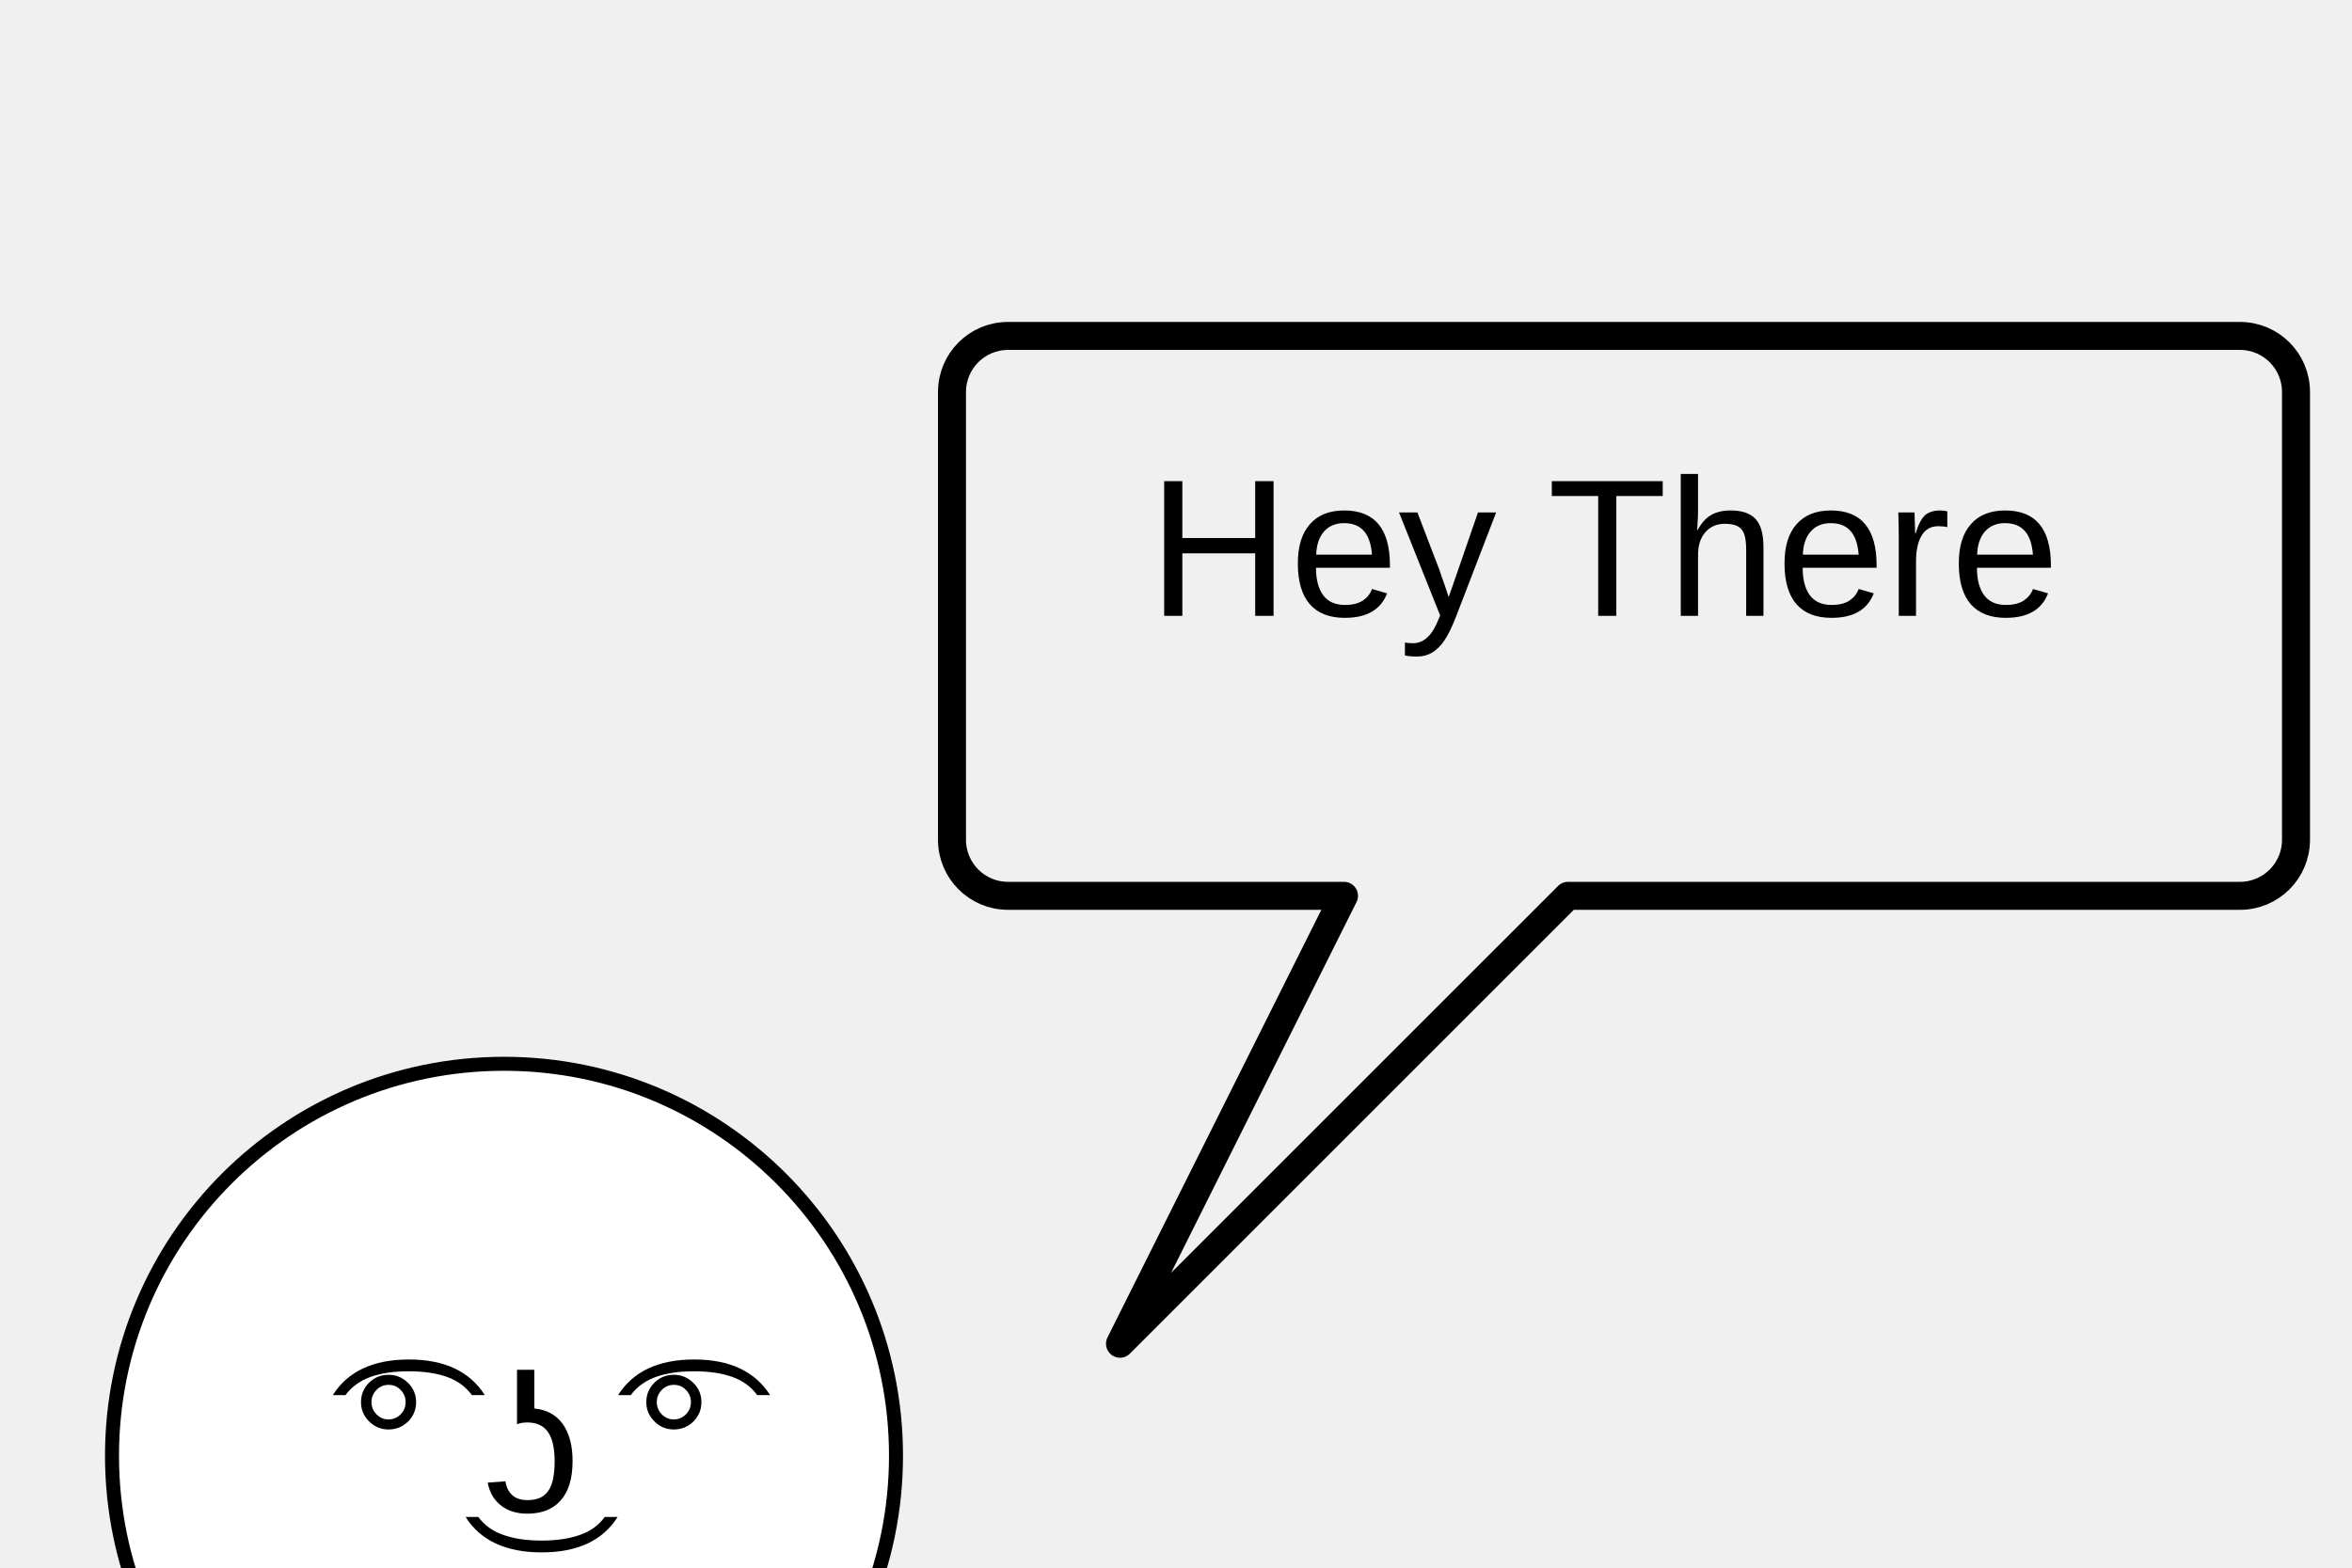
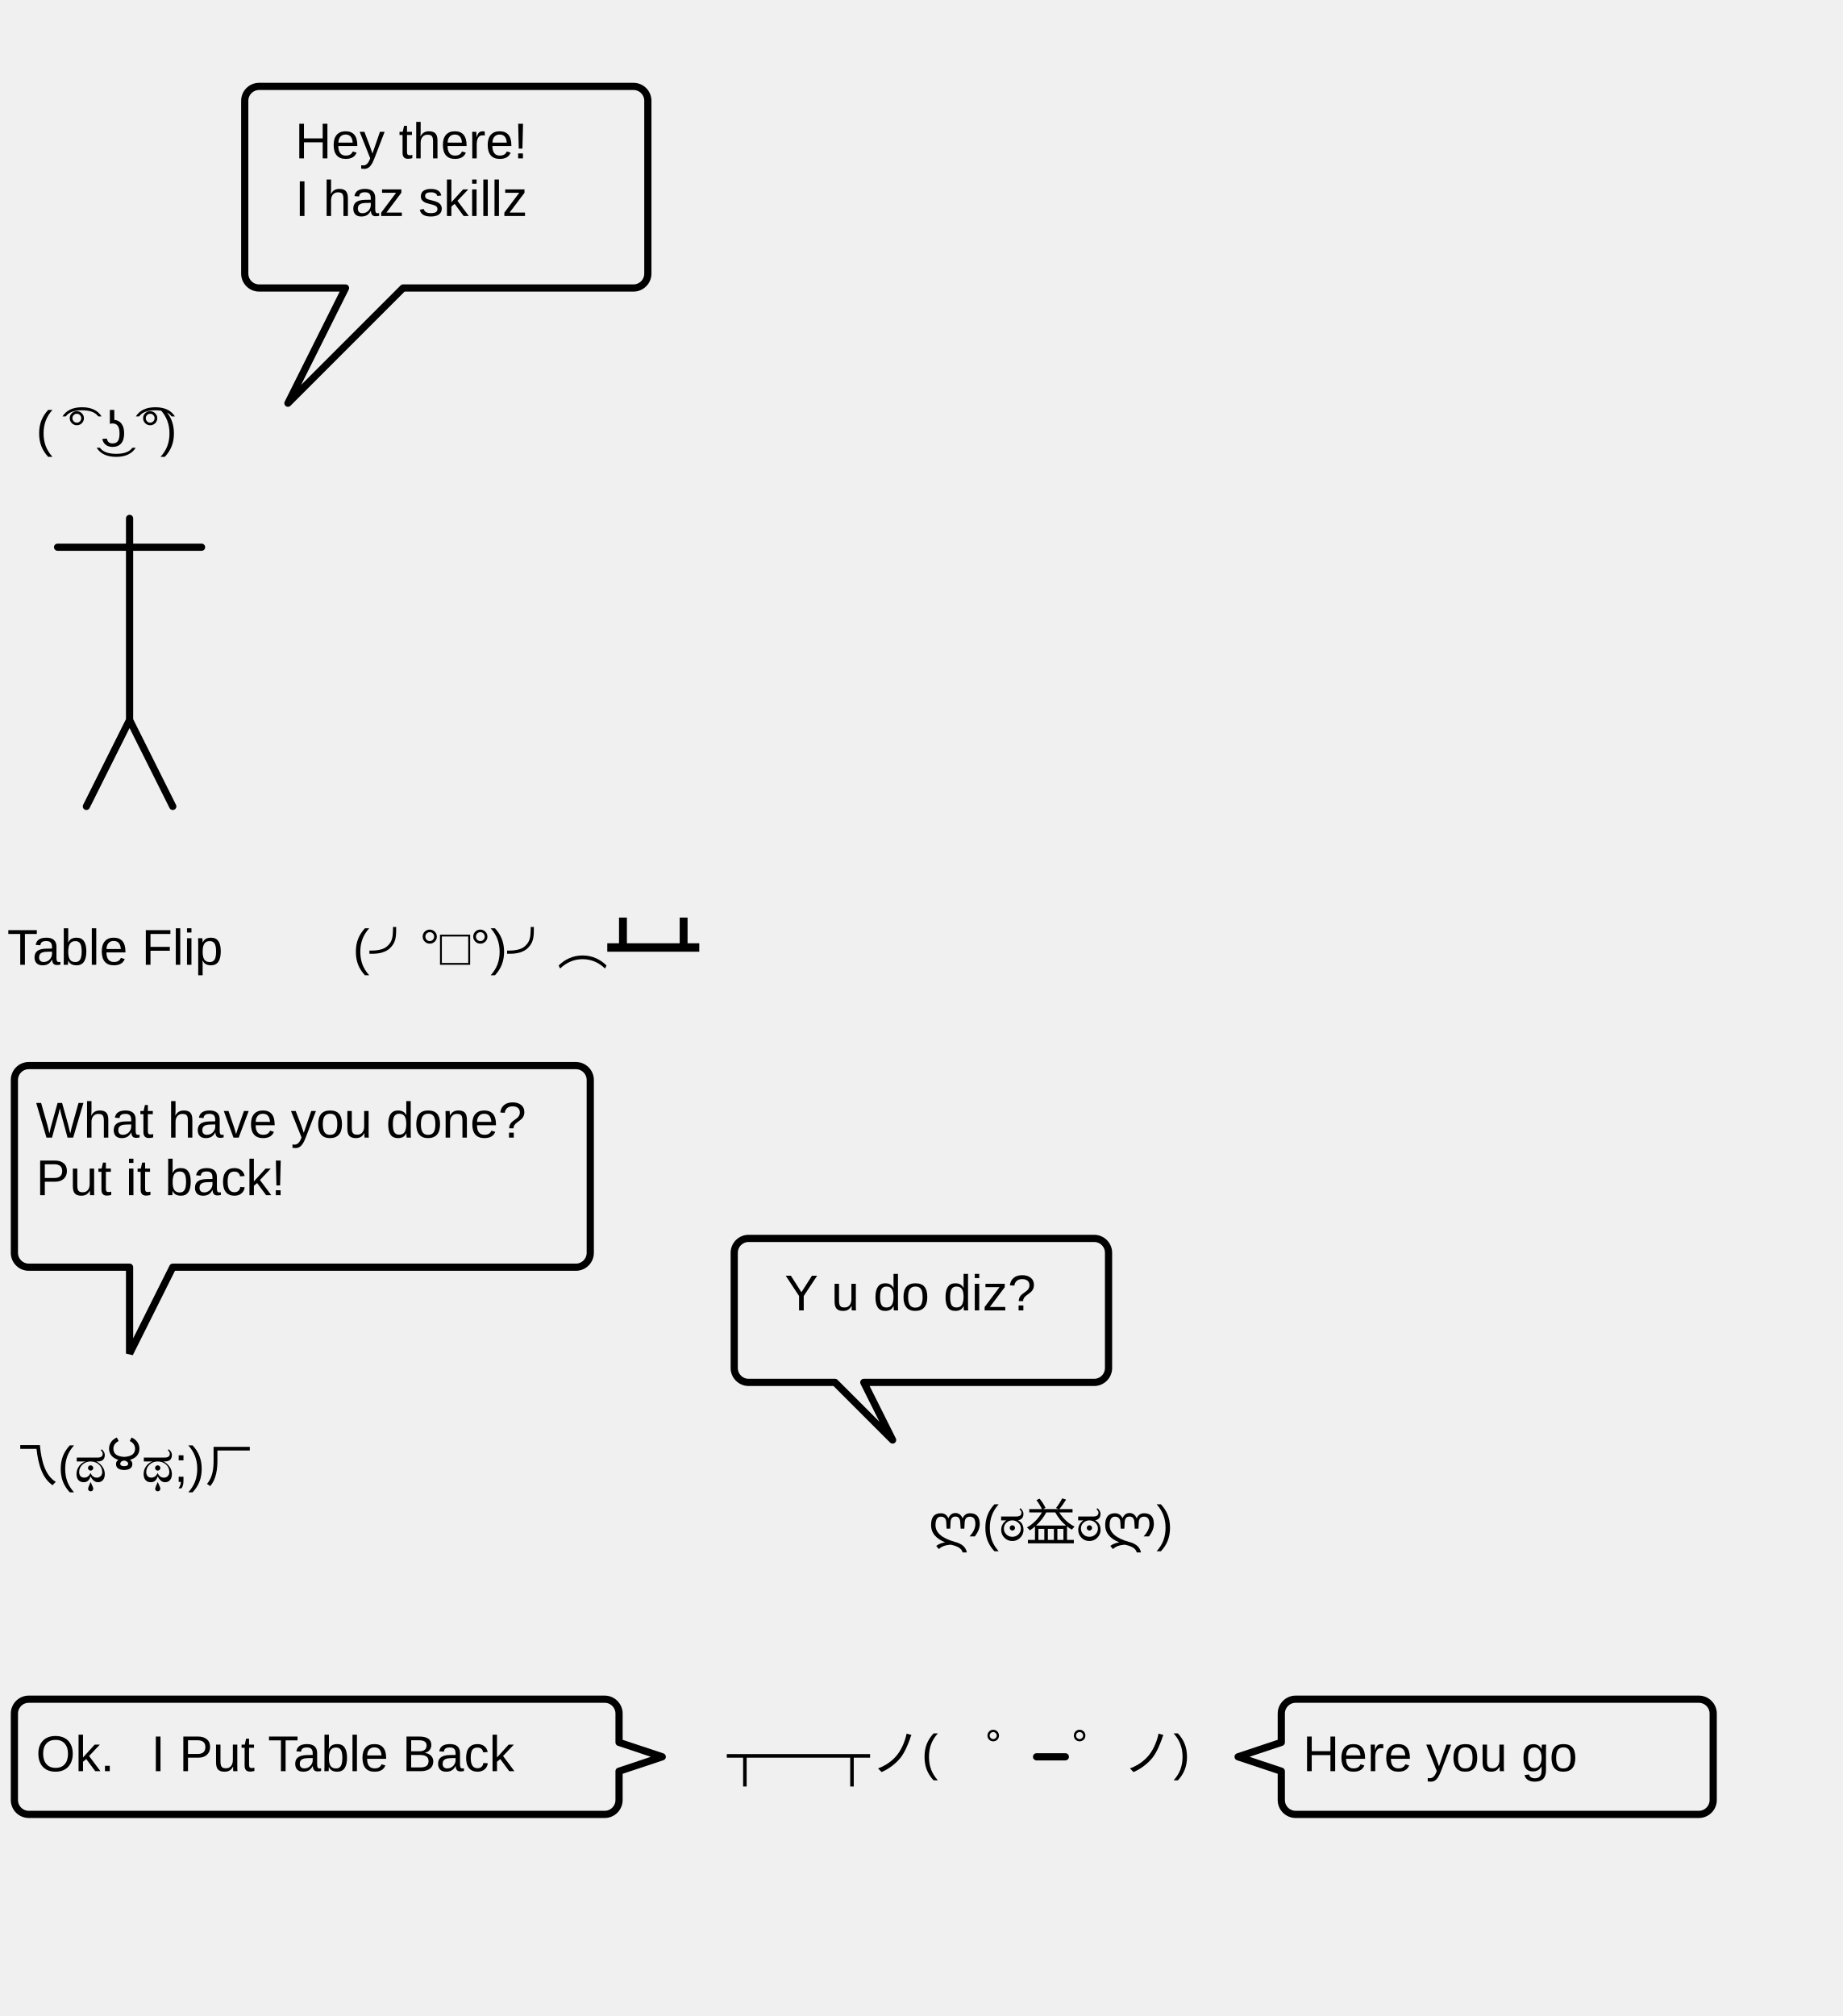
- <svg xmlns="http://www.w3.org/2000/svg" font-family="arial" font-size="14" height="112" width="168">
+ <svg xmlns="http://www.w3.org/2000/svg" font-family="arial" font-size="14" height="560" width="512">
  <defs>
    <marker id="triangle" markerHeight="10" markerUnits="strokeWidth" markerWidth="10" orient="auto" refX="0" refY="5" viewBox="0 0 40 40">
      <path d="M 0 0 L 10 5 L 0 10 z" />
    </marker>
  </defs>
  <style>

    line, path {
      stroke: black;
      stroke-width: 2;
      stroke-opacity: 1;
      fill-opacity: 1;
      stroke-linecap: round;
      stroke-linejoin: miter;
    }
    circle {
      stroke: black;
-       stroke-width: 1;
+       stroke-width: 2;
      stroke-opacity: 1;
      fill-opacity: 1;
      stroke-linecap: round;
      stroke-linejoin: miter;
      fill:white;
    }
    tspan.head{
        fill: none;
        stroke: none;
    }
    
</style>
-   <path d=" M 68 28 L 68 48 M 72 24 A 4 4 0 0 0 68 28 M 72 24 L 160 24 M 164 28 L 164 48 M 164 28 A 4 4 0 0 0 160 24 M 68 32 L 68 48 M 164 32 L 164 48 M 68 60 L 68 48 M 68 60 A 4 4 0 0 0 72 64 L 96 64 M 112 64 L 160 64 A 4 4 0 0 0 164 60 L 164 48 M 104 72 L 96 80 M 112 64 L 104 72 M 80 96 L 96 64 M 96 80 L 80 96" fill="none" />
+   <path d=" M 68 28 L 68 64 M 72 24 A 4 4 0 0 0 68 28 M 72 24 L 176 24 M 180 28 L 180 64 M 180 28 A 4 4 0 0 0 176 24 M 68 32 L 68 64 M 180 32 L 180 64 M 68 76 L 68 64 M 68 76 A 4 4 0 0 0 72 80 L 96 80 M 112 80 L 176 80 A 4 4 0 0 0 180 76 L 180 64 M 104 88 L 96 96 M 112 80 L 104 88 M 80 112 L 96 80 M 96 96 L 80 112 M 16 152 L 36 152 M 36 144 L 36 192 M 48 152 L 36 152 M 48 152 L 56 152 M 32 208 L 36 200 L 48 224 M 36 192 L 36 200 M 24 224 L 32 208 M 40 208 L 48 224 M 4 300 L 4 336 M 8 296 A 4 4 0 0 0 4 300 M 8 296 L 160 296 M 164 300 L 164 336 M 164 300 A 4 4 0 0 0 160 296 M 4 304 L 4 336 M 164 304 L 164 336 M 4 348 L 4 336 M 4 348 A 4 4 0 0 0 8 352 L 36 352 M 48 352 L 160 352 A 4 4 0 0 0 164 348 L 164 336 M 204 348 L 204 368 M 208 344 A 4 4 0 0 0 204 348 M 208 344 L 304 344 M 308 348 L 308 368 M 308 348 A 4 4 0 0 0 304 344 M 36 352 L 36 368 M 40 368 L 48 352 M 204 352 L 204 368 M 308 352 L 308 368 M 36 368 L 36 376 L 48 352 M 204 380 L 204 368 M 204 380 A 4 4 0 0 0 208 384 L 232 384 M 240 384 L 304 384 A 4 4 0 0 0 308 380 L 308 368 M 232 384 L 248 400 M 240 384 L 248 400 M 4 476 L 4 496 M 8 472 A 4 4 0 0 0 4 476 M 8 472 L 168 472 M 172 476 A 4 4 0 0 0 168 472 M 172 476 L 172 484 M 360 472 A 4 4 0 0 0 356 476 L 356 484 M 360 472 L 472 472 M 476 476 L 476 496 M 476 476 A 4 4 0 0 0 472 472 M 4 480 L 4 496 M 172 484 L 184 488 M 172 492 L 184 488 M 288 488 L 296 488 M 344 488 L 356 484 M 344 488 L 356 492 M 476 480 L 476 496 M 4 496 L 4 500 A 4 4 0 0 0 8 504 L 168 504 A 4 4 0 0 0 172 500 M 172 492 L 172 500 M 356 500 A 4 4 0 0 0 360 504 M 356 492 L 356 500 M 360 504 L 472 504 M 476 496 L 476 500 M 472 504 A 4 4 0 0 0 476 500" fill="none" />
  <path d="" fill="none" stroke-dasharray="3 3" />
  <text x="82" y="44">
- Hey There
+ Hey there!
</text>
-   <text text-anchor="end" x="8" y="108">
-  
+   <text x="82" y="60">
+ I haz skillz
</text>
-   <circle cx="36" cy="104" r="28" />
-   <text text-anchor="middle" x="36" y="108">
-     <tspan class="head">(</tspan> ͡° ͜ʖ ͡°<tspan class="head">)</tspan>
-   </text>
-   <text text-anchor="start" x="64" y="108">
- 
+   <text x="10" y="124">
+ ( ͡° ͜ʖ ͡°)
+ </text>
+   <text x="2" y="268">
+ Table Flip
+ </text>
+   <text x="98" y="268">
+ (╯°□°)╯︵┻━┻
+ </text>
+   <text x="10" y="316">
+ What have you done?
+ </text>
+   <text x="10" y="332">
+ Put it back!
+ </text>
+   <text x="218" y="364">
+ Y u do diz?
+ </text>
+   <text x="2" y="412">
+ 乁(ಥ౪ಥ;)ㄏ
+ </text>
+   <text x="258" y="428">
+ ლ(ಠ益ಠლ)
+ </text>
+   <text x="10" y="492">
+ Ok.
+ </text>
+   <text x="42" y="492">
+ I Put Table Back
+ </text>
+   <text x="202" y="492">
+ ┬──┬
+ </text>
+   <text x="242" y="492">
+ ノ(
+ </text>
+   <text x="274" y="492">
+ ゜
+ </text>
+   <text x="298" y="492">
+ ゜ノ)
+ </text>
+   <text x="362" y="492">
+ Here you go
</text>
</svg>
